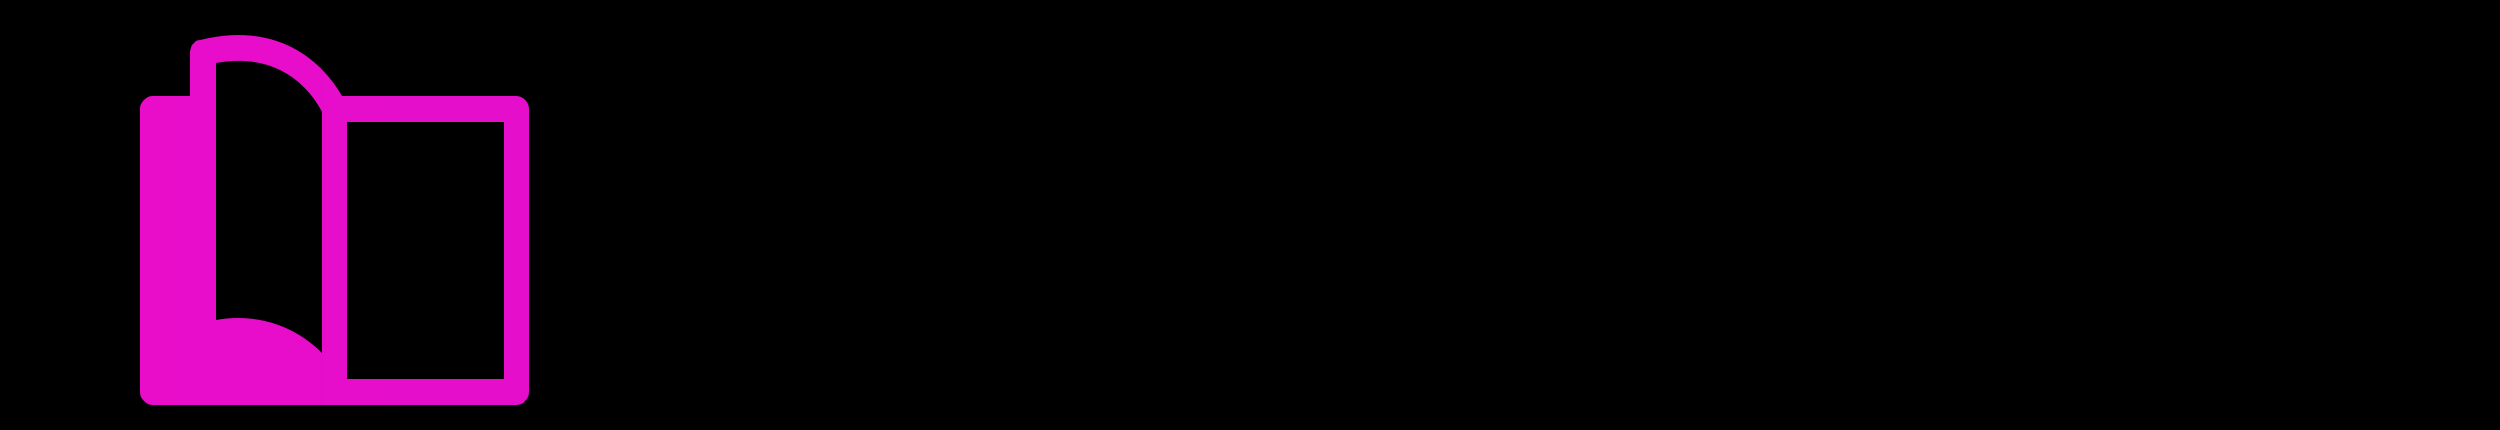
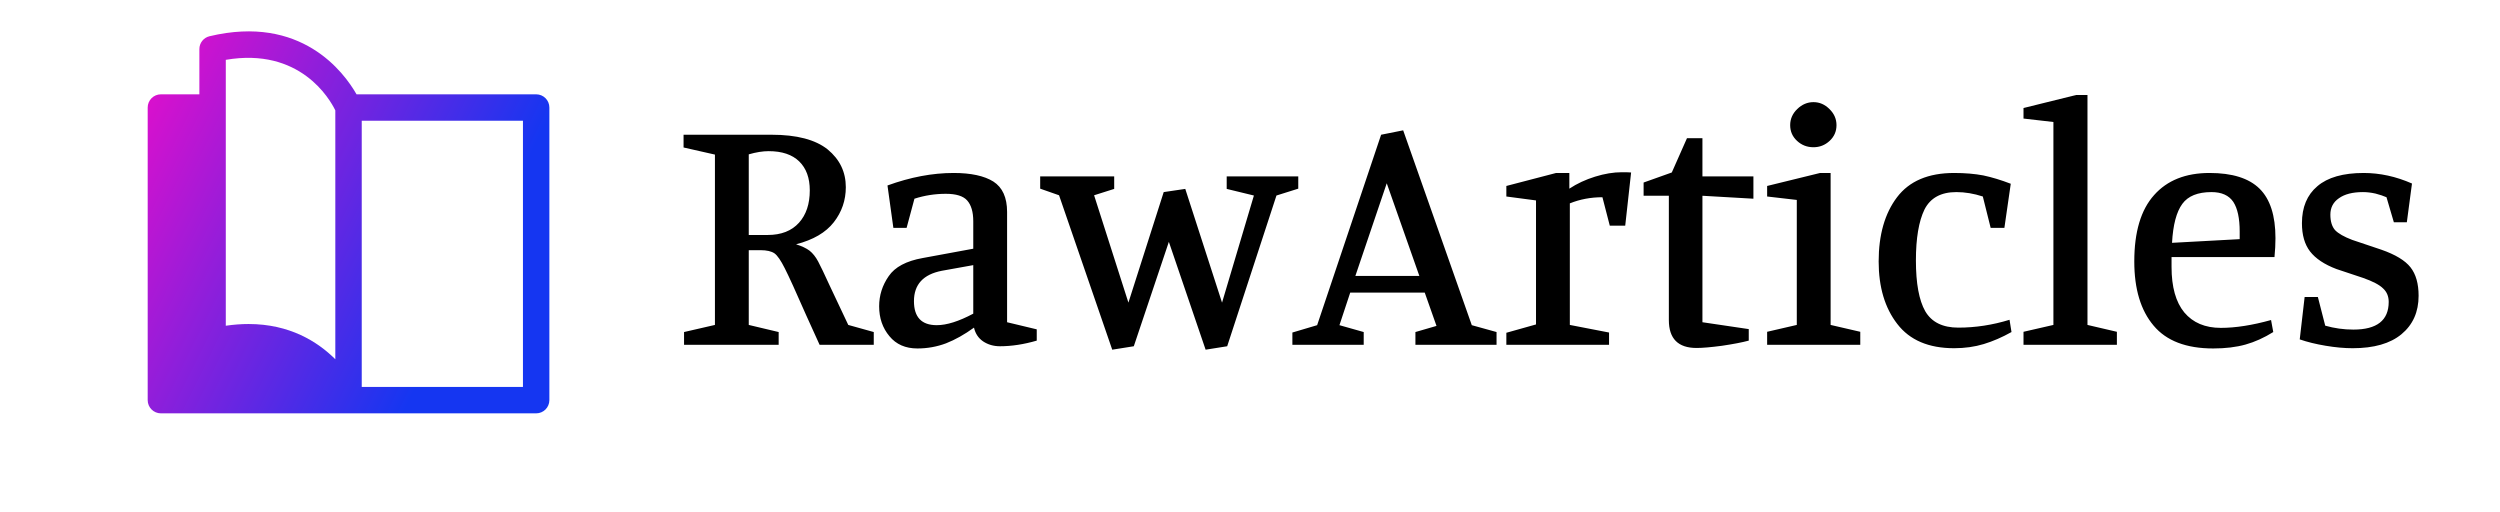
- <svg xmlns="http://www.w3.org/2000/svg" version="1.2" viewBox="0 0 250 43" width="250" height="43">
+ <svg xmlns="http://www.w3.org/2000/svg" viewBox="128.904 225.247 242.193 49.506">
  <defs>
-     <linearGradient id="g1" x1="14" y1="3.5" x2="1528.3" y2="3.5" gradientUnits="userSpaceOnUse">
-       <stop offset="0" stop-color="#e90dca" />
-       <stop offset="1" stop-color="#1536f1" />
+     <linearGradient data-v-fde0c5aa="" gradientTransform="rotate(25)" id="923b9cb7-d2db-4099-adb5-5cfea3410f20" x1="0%" y1="0%" x2="100%" y2="0%">
+       <stop data-v-fde0c5aa="" offset="0" stop-color="#E90DCA" stop-opacity="1" />
+       <stop data-v-fde0c5aa="" offset="1" stop-color="#1536F1" stop-opacity="1" />
    </linearGradient>
  </defs>
-   <style>
- 		.s0 { fill: #000000 } 
- 		.s1 { fill: url(#g1) } 
- 	</style>
-   <path id="Layer" class="s0" d="m-26-128h300v300h-300z" />
-   <g id="1325f6b1-7c70-4d35-b3ba-c5406fee6b01">
-     <path id="Layer" fill-rule="evenodd" class="s0" d="m79.1 33.9l-1.3-2.9q-1.5-3.4-2.1-4.5-0.5-1.2-1-1.5-0.4-0.3-1.3-0.3h-1.2v7.2l2.9 0.7v1.3h-9.1v-1.3l3-0.7v-16.5l-3.1-0.7v-1.2h8.5q3.7 0 5.5 1.4 1.7 1.5 1.7 3.7 0 1.9-1.1 3.4-1.2 1.5-3.7 2.1 0.8 0.3 1.3 0.6 0.5 0.4 0.8 1.1 0.4 0.7 1.1 2.3 1.4 3 1.9 3.8l2.4 0.7v1.3zm-5-10.7q2 0 3-1.2 1.1-1.1 1.1-3.1 0-1.8-1-2.8-1.1-1-3-1-0.9 0-1.9 0.3v7.8zm17.2-4q-1.5 0-3 0.5l-0.8 2.8h-1.2l-0.6-4.1q3.3-1.2 6.4-1.2 2.5 0 3.8 0.8 1.4 0.9 1.4 3v10.7l2.8 0.7v1.1q-1.8 0.5-3.5 0.5-0.9 0-1.7-0.5-0.6-0.4-0.8-1.3-1.4 1-2.7 1.5-1.4 0.5-2.8 0.5-1.7 0-2.7-1.2-1-1.2-1-2.9 0-1.6 0.9-2.9 0.9-1.3 3.3-1.7l4.9-0.9v-2.7q0-1.4-0.6-2-0.6-0.7-2.1-0.7zm-0.3 7.5q-2.7 0.5-2.7 2.9 0 2.4 2.2 2.4 1.4 0 3.5-1.2v-4.7zm34.5-7.9l-2.1 0.7-4.8 14.6-2.1 0.3-3.5-10.5-3.4 10.2-2.1 0.3-5.2-15-1.8-0.6v-1.2h7.2v1.2l-2 0.6 3.4 10.4 3.4-10.7 2.1-0.3 3.5 11 3.1-10.3-2.6-0.7v-1.2h6.9zm5.1 10.1l-1.1 3.1 2.4 0.7v1.2h-6.9v-1.2l2.4-0.7 6.1-18.4 2.2-0.4 6.6 18.8 2.4 0.7v1.2h-7.8v-1.2l2-0.6-1.1-3.2zm6.7-1.6l-3.2-9-3 9zm17.7-7.7q-1.7 0-3.1 0.6v11.8l3.8 0.7v1.2h-10v-1.1l2.9-0.8v-12.1l-2.9-0.3v-1.1l4.8-1.2h1.3v1.5q1.1-0.7 2.5-1.2 1.4-0.4 2.6-0.4 0.6 0 0.9 0l-0.6 5.2h-1.5zm14.2 13.9q-1 0.2-2.6 0.5-1.6 0.2-2.5 0.2-2.6 0-2.6-2.7v-12.1h-2.5v-1.2l2.7-1 1.5-3.3h1.5v3.7h4.9v2.1l-4.9-0.3v12.3l4.5 0.7zm6.3-18.8q-1 0-1.6-0.6-0.7-0.6-0.7-1.5 0-0.9 0.7-1.6 0.7-0.6 1.6-0.6 0.8 0 1.5 0.6 0.7 0.7 0.7 1.6 0 0.9-0.7 1.5-0.6 0.6-1.5 0.6zm4.5 19.2h-9v-1.3l2.9-0.7v-12.1l-2.9-0.3v-1l5.1-1.3h1v14.7l2.9 0.7zm9.1 0.3q-3.7 0-5.5-2.3-1.8-2.3-1.8-6.1 0-3.8 1.8-6.2 1.7-2.3 5.5-2.3 1.6 0 2.8 0.2 1.3 0.3 2.7 0.8l-0.6 4.3h-1.4l-0.7-3.1q-1.3-0.4-2.6-0.4-2.2 0-3.1 1.7-0.8 1.7-0.8 4.9 0 3.4 0.9 5 0.9 1.5 3.2 1.5 2.5 0 5-0.7l0.2 1.2q-1.4 0.7-2.7 1.1-1.4 0.4-2.9 0.4zm15.8-0.3h-9.1v-1.3l2.9-0.6v-19.7l-2.9-0.3v-1l5.1-1.3h1.1v22.3l2.9 0.6zm9.3 0.4q-3.9 0-5.8-2.2-1.9-2.2-1.9-6.2 0-4.3 2-6.5 1.9-2.1 5.3-2.1 3.3 0 4.9 1.5 1.5 1.5 1.5 4.8 0 0.9-0.1 1.8h-9.9v1q0 2.9 1.2 4.4 1.3 1.5 3.5 1.5 2.2 0 4.9-0.7l0.2 1.1q-1.3 0.8-2.7 1.2-1.3 0.4-3.1 0.4zm-4-10.2l6.6-0.4v-0.7q0-1.9-0.7-2.9-0.6-0.9-2.1-0.9-2 0-2.8 1.1-0.9 1.2-1 3.8zm18.5-4.9q-1.5 0-2.3 0.5-0.9 0.6-0.9 1.6 0 1 0.5 1.5 0.5 0.5 1.7 1l2.8 0.9q2 0.7 2.8 1.7 0.8 1 0.8 2.8 0 2.4-1.7 3.7-1.6 1.4-4.7 1.4-1.2 0-2.6-0.3-1.4-0.2-2.5-0.6l0.5-4.1h1.2l0.7 2.8q1.4 0.4 2.8 0.4 3.4 0 3.4-2.7 0-0.8-0.6-1.3-0.5-0.5-1.9-1l-2.6-0.9q-1.7-0.7-2.5-1.7-0.8-1-0.8-2.7 0-2.4 1.5-3.6 1.5-1.3 4.5-1.3 2.3 0 4.7 1l-0.5 3.8h-1.3l-0.7-2.4q-0.4-0.2-1.1-0.4-0.6-0.1-1.2-0.1z" />
+   <rect data-v-fde0c5aa="" fill="transparent" x="128.904" y="225.247" width="242.193" height="49.506" class="logo-background-square" style="" />
+   <g data-v-fde0c5aa="" id="1325f6b1-7c70-4d35-b3ba-c5406fee6b01" fill="#000000" transform="matrix(2.374431, 0, 0, 2.374431, 193.8671, 226.0715)">
+     <path d="M6.08 13.72L5.54 12.53L5.54 12.53Q4.90 11.07 4.66 10.60L4.66 10.60L4.66 10.60Q4.42 10.12 4.24 9.99L4.24 9.99L4.24 9.99Q4.05 9.86 3.67 9.86L3.67 9.86L3.19 9.86L3.19 12.91L4.41 13.20L4.41 13.72L0.55 13.72L0.55 13.20L1.81 12.91L1.81 5.96L0.53 5.67L0.53 5.15L4.12 5.15L4.12 5.15Q5.66 5.15 6.41 5.75L6.41 5.75L6.41 5.75Q7.15 6.36 7.15 7.29L7.15 7.29L7.15 7.29Q7.15 8.09 6.66 8.72L6.66 8.72L6.66 8.72Q6.17 9.35 5.12 9.62L5.12 9.62L5.12 9.62Q5.47 9.73 5.67 9.88L5.67 9.88L5.67 9.88Q5.87 10.04 6.02 10.32L6.02 10.32L6.02 10.32Q6.17 10.60 6.48 11.28L6.48 11.28L6.48 11.28Q7.07 12.54 7.25 12.91L7.25 12.91L8.29 13.20L8.29 13.72L6.08 13.72ZM3.96 9.24L3.96 9.24Q4.79 9.24 5.24 8.74L5.24 8.74L5.24 8.74Q5.68 8.25 5.68 7.42L5.68 7.42L5.68 7.42Q5.68 6.66 5.25 6.24L5.25 6.24L5.25 6.24Q4.82 5.82 4.00 5.82L4.00 5.82L4.00 5.82Q3.64 5.82 3.19 5.95L3.19 5.95L3.19 9.24L3.96 9.24ZM11.23 7.56L11.23 7.56Q10.57 7.56 9.95 7.76L9.95 7.76L9.63 8.95L9.09 8.95L8.85 7.22L8.85 7.22Q10.25 6.71 11.55 6.71L11.55 6.71L11.55 6.71Q12.61 6.71 13.17 7.06L13.17 7.06L13.17 7.06Q13.73 7.42 13.73 8.30L13.73 8.30L13.73 12.80L14.94 13.09L14.94 13.55L14.94 13.55Q14.15 13.78 13.44 13.78L13.44 13.78L13.44 13.78Q13.05 13.78 12.75 13.58L12.75 13.58L12.75 13.58Q12.46 13.38 12.38 13.02L12.38 13.02L12.38 13.02Q11.80 13.44 11.24 13.66L11.24 13.66L11.24 13.66Q10.68 13.87 10.07 13.87L10.07 13.87L10.07 13.87Q9.34 13.87 8.93 13.37L8.93 13.37L8.93 13.37Q8.51 12.87 8.51 12.15L8.51 12.15L8.51 12.15Q8.51 11.48 8.90 10.92L8.90 10.92L8.90 10.92Q9.28 10.36 10.29 10.18L10.29 10.18L12.35 9.80L12.35 8.68L12.35 8.68Q12.35 8.11 12.10 7.83L12.10 7.83L12.10 7.83Q11.86 7.56 11.23 7.56L11.23 7.56ZM11.07 10.70L11.07 10.70Q9.93 10.92 9.93 11.94L9.93 11.94L9.93 11.94Q9.93 12.92 10.86 12.92L10.86 12.92L10.86 12.92Q11.47 12.92 12.35 12.45L12.35 12.45L12.35 10.47L11.07 10.70ZM25.61 7.35L24.72 7.63L22.71 13.78L21.83 13.92L20.33 9.52L18.90 13.78L18.02 13.92L15.85 7.62L15.08 7.35L15.08 6.85L18.10 6.85L18.10 7.36L17.28 7.62L18.68 12.00L20.12 7.49L21 7.36L22.50 12.00L23.80 7.63L22.69 7.36L22.69 6.85L25.61 6.85L25.61 7.35ZM27.73 11.59L27.29 12.92L28.28 13.20L28.28 13.72L25.37 13.72L25.37 13.22L26.38 12.92L28.99 5.15L29.89 4.97L32.69 12.92L33.70 13.20L33.70 13.72L30.39 13.72L30.39 13.20L31.25 12.95L30.77 11.59L27.73 11.59ZM30.55 10.91L29.22 7.13L27.94 10.91L30.55 10.91ZM38.02 7.70L38.02 7.70Q37.31 7.70 36.69 7.95L36.69 7.95L36.69 12.91L38.29 13.22L38.29 13.72L34.10 13.72L34.10 13.23L35.31 12.89L35.31 7.83L34.10 7.67L34.10 7.24L36.13 6.71L36.67 6.71L36.67 7.35L36.67 7.35Q37.14 7.04 37.72 6.86L37.72 6.86L37.72 6.86Q38.30 6.68 38.81 6.68L38.81 6.68L38.81 6.68Q39.07 6.68 39.19 6.69L39.19 6.69L38.95 8.86L38.32 8.86L38.02 7.70ZM43.99 13.55L43.99 13.55Q43.58 13.66 42.90 13.76L42.90 13.76L42.90 13.76Q42.22 13.85 41.86 13.85L41.86 13.85L41.86 13.85Q40.73 13.85 40.73 12.71L40.73 12.71L40.73 7.64L39.70 7.64L39.70 7.10L40.85 6.69L41.47 5.29L42.10 5.29L42.10 6.85L44.18 6.85L44.18 7.76L42.10 7.64L42.10 12.80L43.99 13.08L43.99 13.55ZM46.63 5.66L46.63 5.66Q46.24 5.66 45.96 5.40L45.96 5.40L45.96 5.40Q45.68 5.14 45.68 4.76L45.68 4.76L45.68 4.76Q45.68 4.38 45.97 4.10L45.97 4.10L45.97 4.10Q46.26 3.82 46.63 3.82L46.63 3.82L46.63 3.82Q47.00 3.82 47.28 4.10L47.28 4.10L47.28 4.10Q47.57 4.38 47.57 4.76L47.57 4.76L47.57 4.76Q47.57 5.14 47.29 5.40L47.29 5.40L47.29 5.40Q47.01 5.66 46.63 5.66L46.63 5.66ZM48.54 13.72L44.74 13.72L44.74 13.19L45.95 12.91L45.95 7.81L44.74 7.67L44.74 7.24L46.90 6.71L47.33 6.71L47.33 12.91L48.54 13.19L48.54 13.72ZM52.37 13.86L52.37 13.86Q50.81 13.86 50.05 12.87L50.05 12.87L50.05 12.87Q49.29 11.89 49.29 10.32L49.29 10.32L49.29 10.32Q49.29 8.69 50.04 7.70L50.04 7.70L50.04 7.70Q50.79 6.71 52.37 6.71L52.37 6.71L52.37 6.71Q53.03 6.71 53.56 6.81L53.56 6.81L53.56 6.81Q54.08 6.92 54.68 7.15L54.68 7.15L54.42 8.95L53.86 8.95L53.54 7.67L53.54 7.67Q52.99 7.49 52.46 7.49L52.46 7.49L52.46 7.49Q51.52 7.49 51.16 8.20L51.16 8.20L51.16 8.20Q50.81 8.92 50.81 10.28L50.81 10.28L50.81 10.28Q50.81 11.68 51.19 12.35L51.19 12.35L51.19 12.35Q51.58 13.02 52.54 13.02L52.54 13.02L52.54 13.02Q53.59 13.02 54.63 12.70L54.63 12.70L54.71 13.20L54.71 13.20Q54.14 13.52 53.58 13.69L53.58 13.69L53.58 13.69Q53.02 13.86 52.37 13.86L52.37 13.86ZM59.01 13.72L55.20 13.72L55.20 13.19L56.42 12.91L56.42 4.63L55.20 4.49L55.20 4.06L57.34 3.53L57.81 3.53L57.81 12.91L59.01 13.19L59.01 13.72ZM62.94 13.87L62.94 13.87Q61.29 13.87 60.51 12.94L60.51 12.94L60.51 12.94Q59.72 12.01 59.72 10.32L59.72 10.32L59.72 10.32Q59.72 8.51 60.53 7.61L60.53 7.61L60.53 7.61Q61.33 6.71 62.79 6.71L62.79 6.71L62.79 6.71Q64.18 6.71 64.83 7.35L64.83 7.35L64.83 7.35Q65.48 7.99 65.48 9.37L65.48 9.37L65.48 9.37Q65.48 9.73 65.44 10.14L65.44 10.14L61.24 10.14L61.24 10.54L61.24 10.54Q61.24 11.77 61.76 12.40L61.76 12.40L61.76 12.40Q62.29 13.03 63.25 13.03L63.25 13.03L63.25 13.03Q64.15 13.03 65.30 12.71L65.30 12.71L65.39 13.20L65.39 13.20Q64.83 13.55 64.26 13.71L64.26 13.71L64.26 13.71Q63.69 13.87 62.94 13.87L62.94 13.87ZM61.26 9.56L64.02 9.41L64.02 9.10L64.02 9.10Q64.02 8.29 63.76 7.89L63.76 7.89L63.76 7.89Q63.49 7.49 62.87 7.49L62.87 7.49L62.87 7.49Q62.03 7.49 61.68 7.97L61.68 7.97L61.68 7.97Q61.32 8.46 61.26 9.56L61.26 9.56ZM69.05 7.49L69.05 7.49Q68.42 7.49 68.07 7.74L68.07 7.74L68.07 7.74Q67.72 7.98 67.72 8.41L67.72 8.41L67.72 8.41Q67.72 8.82 67.91 9.04L67.91 9.04L67.91 9.04Q68.11 9.25 68.61 9.44L68.61 9.44L69.80 9.84L69.80 9.84Q70.66 10.14 70.99 10.56L70.99 10.56L70.99 10.56Q71.32 10.98 71.32 11.72L71.32 11.72L71.32 11.72Q71.32 12.71 70.62 13.29L70.62 13.29L70.62 13.29Q69.93 13.86 68.63 13.86L68.63 13.86L68.63 13.86Q68.12 13.86 67.53 13.76L67.53 13.76L67.53 13.76Q66.93 13.66 66.47 13.50L66.47 13.50L66.67 11.77L67.21 11.77L67.51 12.94L67.51 12.94Q68.07 13.10 68.66 13.10L68.66 13.10L68.66 13.10Q70.10 13.10 70.10 11.97L70.10 11.97L70.10 11.97Q70.10 11.63 69.87 11.42L69.87 11.42L69.87 11.42Q69.65 11.20 69.05 10.99L69.05 10.99L67.97 10.63L67.97 10.63Q67.23 10.35 66.89 9.91L66.89 9.91L66.89 9.91Q66.56 9.48 66.56 8.76L66.56 8.76L66.56 8.76Q66.56 7.78 67.19 7.25L67.19 7.25L67.19 7.25Q67.82 6.71 69.08 6.71L69.08 6.71L69.08 6.71Q70.07 6.71 71.05 7.14L71.05 7.14L70.84 8.72L70.31 8.72L70.01 7.70L70.01 7.70Q69.83 7.62 69.56 7.55L69.56 7.55L69.56 7.55Q69.29 7.49 69.05 7.49L69.05 7.49Z" />
  </g>
-   <g id="5353756e-643c-4f8d-b310-3d26e85ab6fc">
-     <path id="Layer" fill-rule="evenodd" class="s1" d="m51.6 9.6c0.7 0 1.3 0.6 1.3 1.3v28.3q0 0.3-0.1 0.5-0.1 0.2-0.3 0.4-0.1 0.2-0.4 0.3-0.2 0.1-0.5 0.1h-36.3q-0.3 0-0.5-0.1-0.2-0.1-0.4-0.3-0.2-0.2-0.3-0.4-0.1-0.2-0.1-0.5v-28.3q0-0.3 0.1-0.5 0.1-0.2 0.3-0.4 0.2-0.2 0.4-0.3 0.2-0.1 0.5-0.1h3.7v-4.4q0-0.2 0.1-0.4 0-0.2 0.2-0.4 0.1-0.1 0.3-0.3 0.2-0.1 0.4-0.1c8.9-2.2 13 3.5 14.2 5.6zm-30 22.4q1.1-0.2 2.2-0.2c3.9 0 6.7 1.8 8.4 3.5v-24.1c-0.6-1.2-3.5-6.2-10.6-4.9 0 0 0 25.7 0 25.7zm28.8-19.8h-15.7v25.7h15.7c0 0 0-25.7 0-25.7z" />
+   <g data-v-fde0c5aa="" id="5353756e-643c-4f8d-b310-3d26e85ab6fc" stroke="none" fill="url(#923b9cb7-d2db-4099-adb5-5cfea3410f20)" transform="matrix(0.432378, 0, 0, 0.432378, 141.0496, 225.259)">
+     <path d="M89.08 86.666H52.96V27.025h36.12v59.64zM22.5 13.379c16.6-2.848 23.285 8.744 24.54 11.325V80.467c-3.979-3.96-10.242-7.897-19.442-7.897-1.605 0-3.31.124-5.098.384V13.38zm29.294 7.726c-2.824-4.95-12.385-17.927-32.94-13.013a2.952 2.952 0 0 0-2.274 2.877v10.136H7.96A2.957 2.957 0 0 0 5 24.065v65.561a2.961 2.961 0 0 0 2.96 2.96h84.08a2.961 2.961 0 0 0 2.96-2.96V24.065c0-1.64-1.326-2.96-2.96-2.96H51.794z" />
  </g>
</svg>
